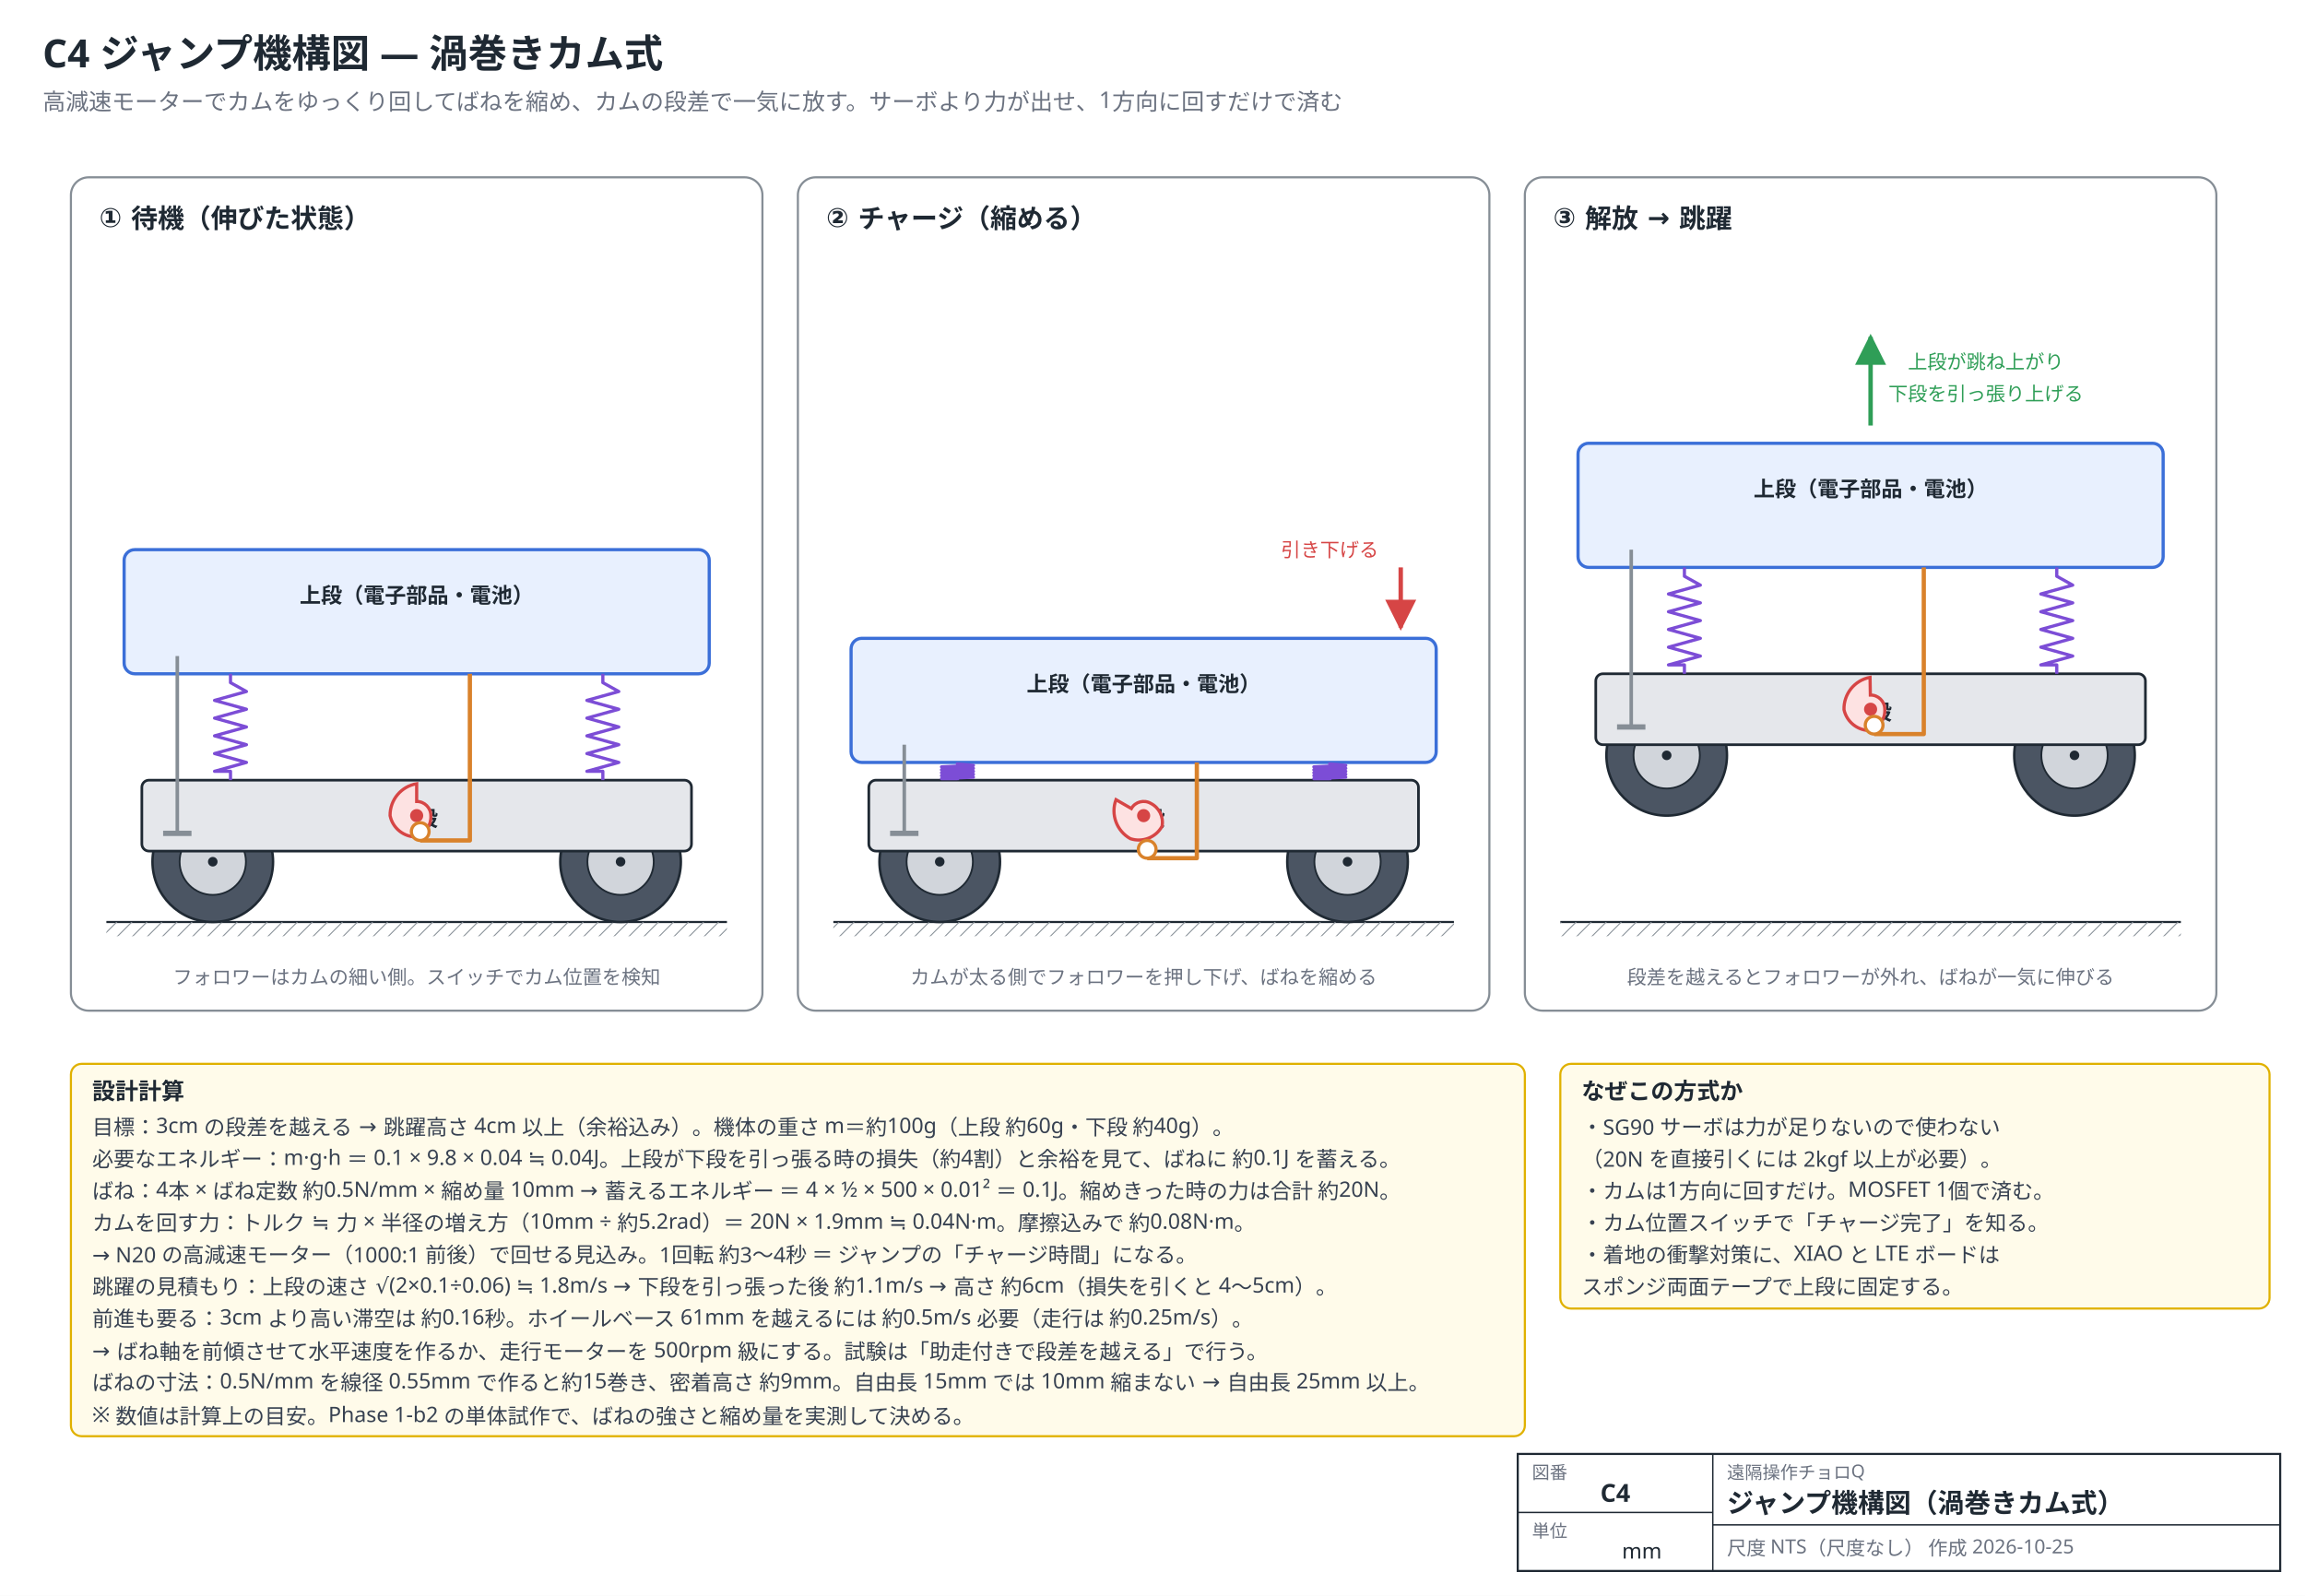
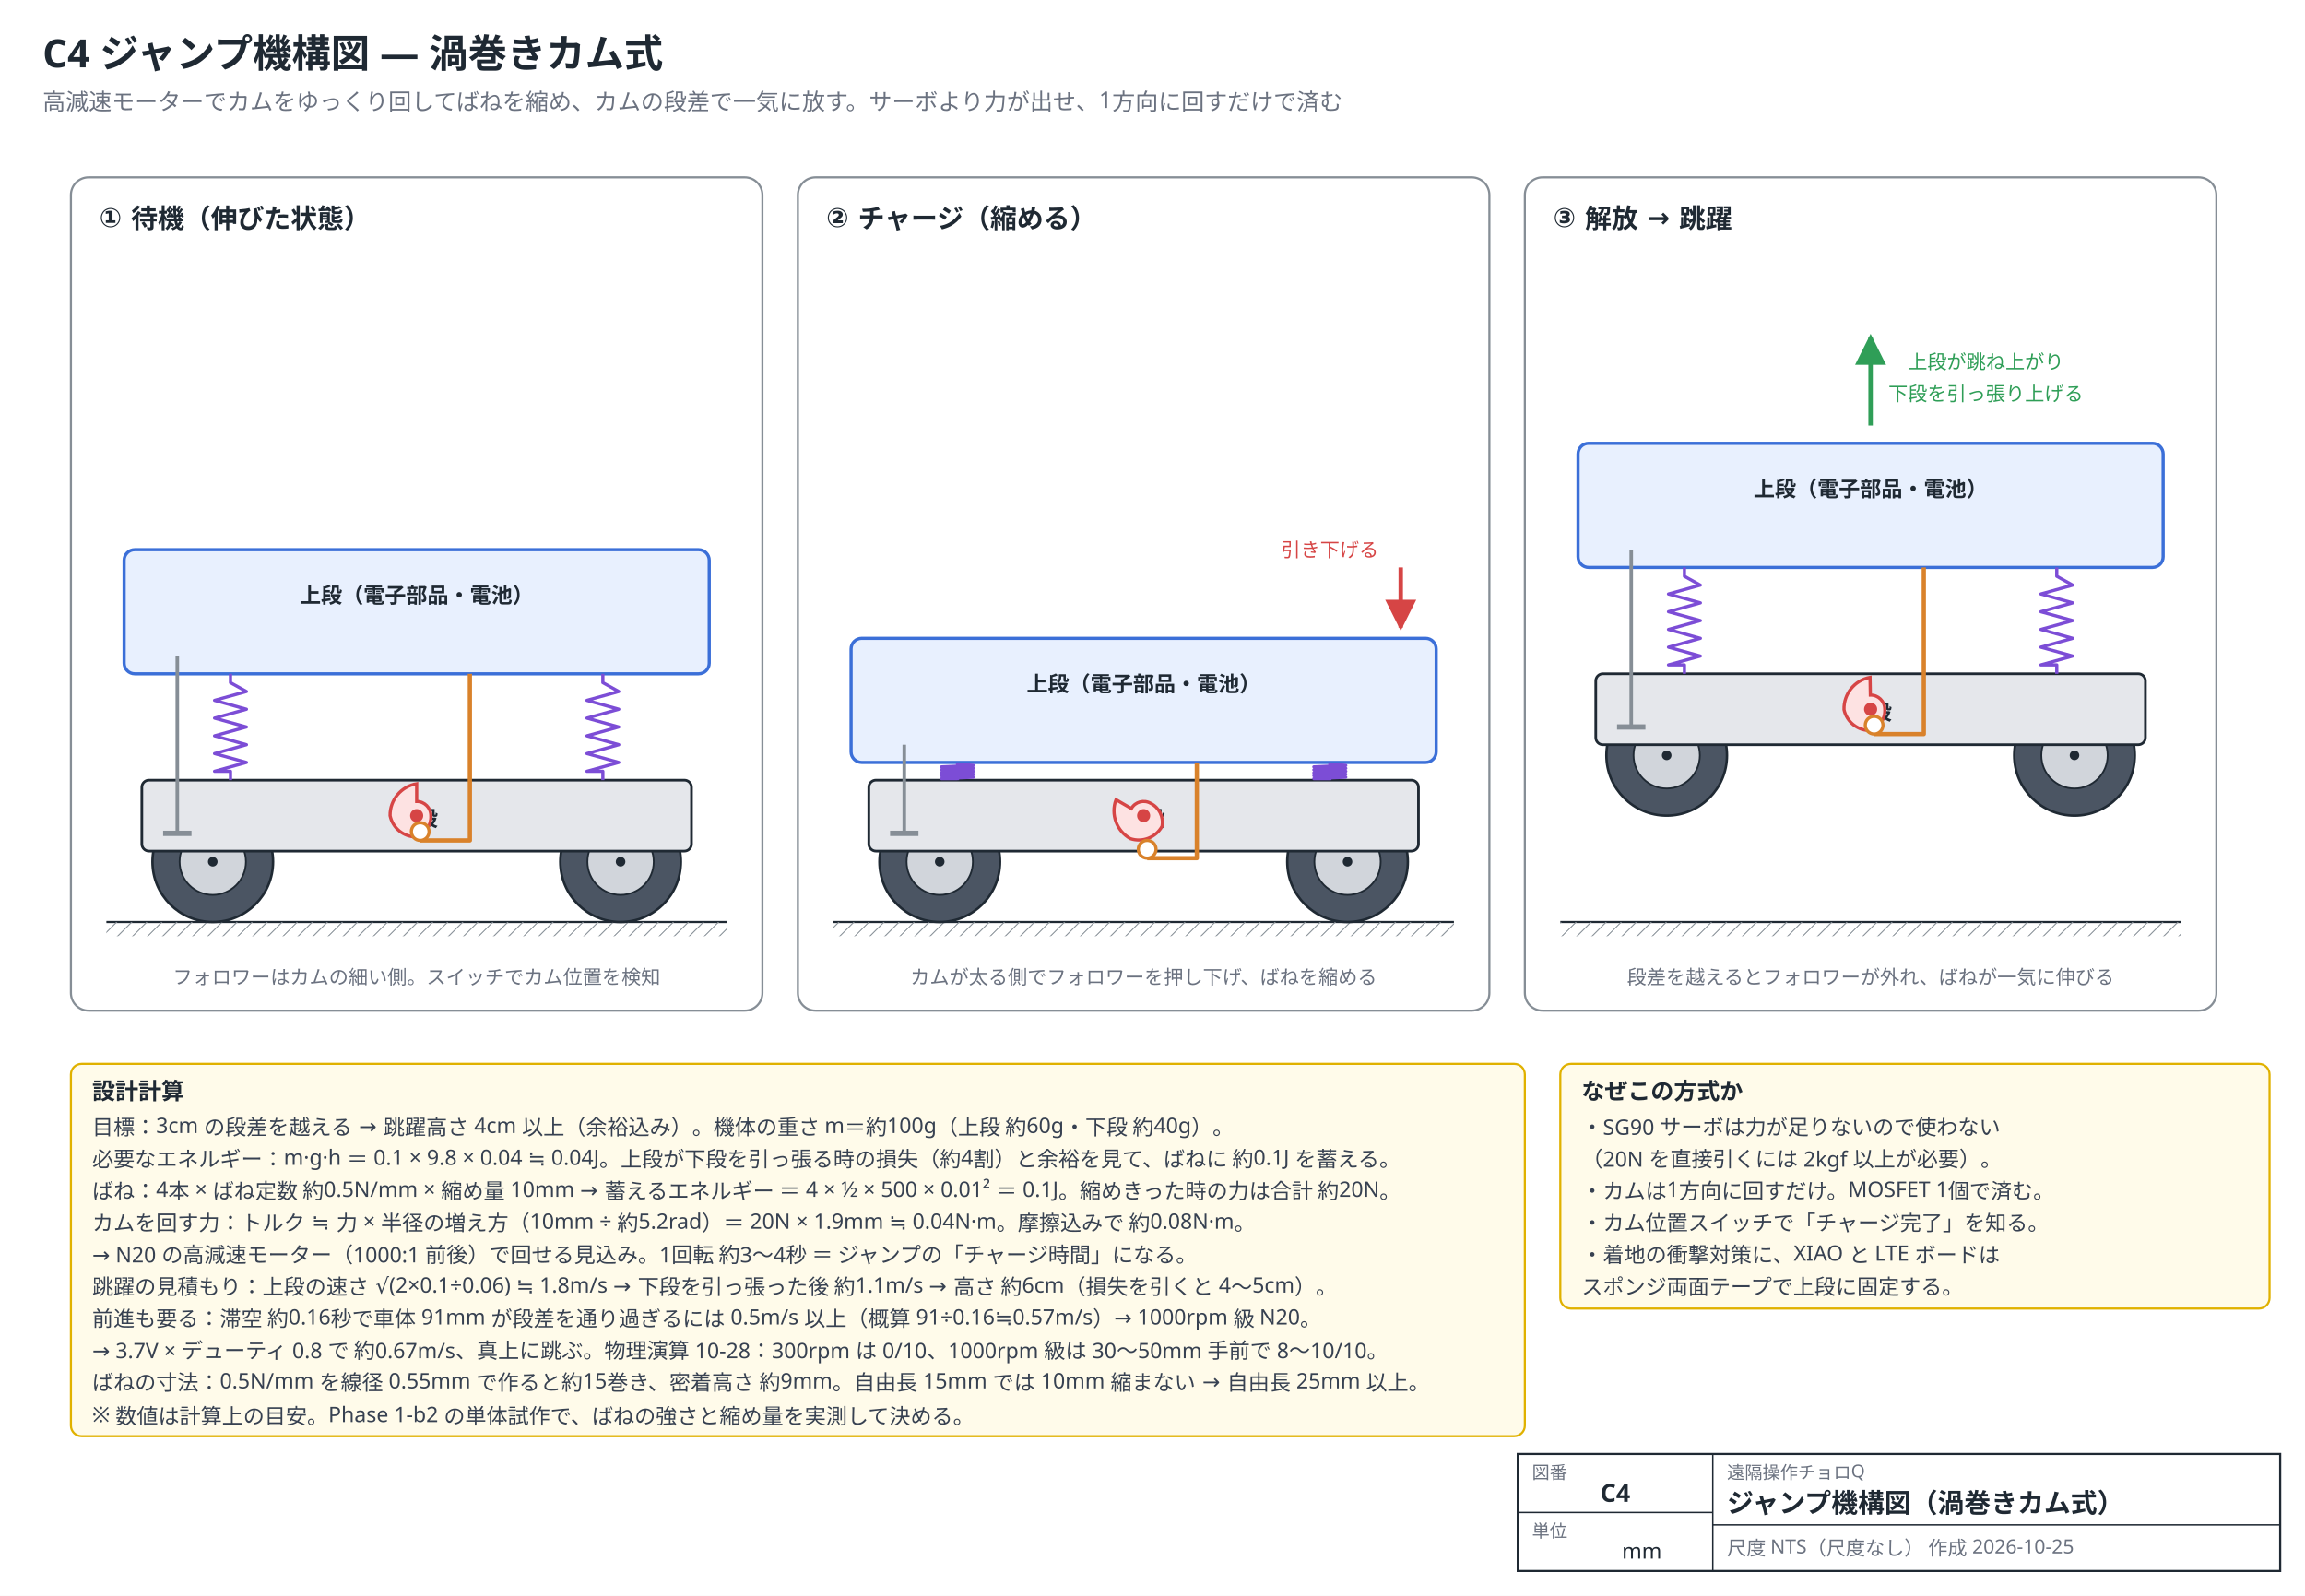
<svg xmlns="http://www.w3.org/2000/svg" width="1300" height="900" viewBox="0 0 1300 900" font-family="'Hiragino Sans','Hiragino Kaku Gothic ProN',sans-serif">
  <rect width="100%" height="100%" fill="#ffffff" />
  <defs>
    <marker id="arr" viewBox="0 0 10 10" refX="9" refY="5" markerWidth="7" markerHeight="7" orient="auto-start-reverse">
      <path d="M0,0 L10,5 L0,10 z" fill="#1f2933" />
    </marker>
    <marker id="arrb" viewBox="0 0 10 10" refX="9" refY="5" markerWidth="7" markerHeight="7" orient="auto-start-reverse">
      <path d="M0,0 L10,5 L0,10 z" fill="#3b6fd8" />
    </marker>
    <marker id="arro" viewBox="0 0 10 10" refX="9" refY="5" markerWidth="7" markerHeight="7" orient="auto-start-reverse">
      <path d="M0,0 L10,5 L0,10 z" fill="#d9822b" />
    </marker>
    <marker id="arrg" viewBox="0 0 10 10" refX="9" refY="5" markerWidth="7" markerHeight="7" orient="auto-start-reverse">
      <path d="M0,0 L10,5 L0,10 z" fill="#2f9e57" />
    </marker>
    <marker id="arrr" viewBox="0 0 10 10" refX="9" refY="5" markerWidth="7" markerHeight="7" orient="auto-start-reverse">
      <path d="M0,0 L10,5 L0,10 z" fill="#d64545" />
    </marker>
    <marker id="dim" viewBox="0 0 10 10" refX="10" refY="5" markerWidth="6" markerHeight="6" orient="auto-start-reverse">
      <path d="M0,1 L10,5 L0,9 z" fill="#6b7280" />
    </marker>
    <pattern id="hatch" width="6" height="6" patternUnits="userSpaceOnUse" patternTransform="rotate(45)">
      <line x1="0" y1="0" x2="0" y2="6" stroke="#868e96" stroke-width="1" />
    </pattern>
  </defs>
  <text x="24" y="38" font-size="22" text-anchor="start" font-weight="bold" fill="#1f2933">C4  ジャンプ機構図 ― 渦巻きカム式</text>
  <text x="24" y="62" font-size="13" text-anchor="start" font-weight="normal" fill="#6b7280">高減速モーターでカムをゆっくり回してばねを縮め、カムの段差で一気に放す。サーボより力が出せ、1方向に回すだけで済む</text>
  <rect x="40" y="100" width="390" height="470" rx="10" fill="#ffffff" stroke="#868e96" stroke-width="1.2" fill-opacity="1" />
  <text x="56" y="128" font-size="15" text-anchor="start" font-weight="bold" fill="#1f2933">① 待機（伸びた状態）</text>
  <line x1="60" y1="520" x2="410" y2="520" stroke="#1f2933" stroke-width="1.2" />
  <rect x="60" y="520" width="350" height="8" fill="url(#hatch)" />
  <circle cx="120" cy="486" r="34" fill="#4b5563" stroke="#1f2933" stroke-width="1.4" />
  <circle cx="120" cy="486" r="18.7" fill="#d1d5db" stroke="#1f2933" stroke-width="1" />
  <circle cx="120" cy="486" r="2.2" fill="#1f2933" stroke="#1f2933" stroke-width="1" />
  <circle cx="350" cy="486" r="34" fill="#4b5563" stroke="#1f2933" stroke-width="1.4" />
  <circle cx="350" cy="486" r="18.7" fill="#d1d5db" stroke="#1f2933" stroke-width="1" />
  <circle cx="350" cy="486" r="2.2" fill="#1f2933" stroke="#1f2933" stroke-width="1" />
  <rect x="80" y="440" width="310" height="40" rx="4" fill="#e5e7eb" stroke="#1f2933" stroke-width="1.5" fill-opacity="1" />
  <text x="235" y="466" font-size="12" text-anchor="middle" font-weight="bold" fill="#1f2933">下段</text>
  <rect x="70" y="310.0" width="330" height="70" rx="6" fill="#e8f0fe" stroke="#3b6fd8" stroke-width="1.8" fill-opacity="1" />
  <text x="235" y="340.0" font-size="12" text-anchor="middle" font-weight="bold" fill="#1f2933">上段（電子部品・電池）</text>
  <polyline points="130,380.0 130,385.0 139,390.0 121,395.0 139,400.0 121,405.0 139,410.0 121,415.0 139,420.0 121,425.0 139,430.0 121,435.0 130,435.0 130,440" fill="none" stroke="#7c4dd6" stroke-width="1.8" stroke-linejoin="round" />
  <polyline points="340,380.0 340,385.0 349,390.0 331,395.0 349,400.0 331,405.0 349,410.0 331,415.0 349,420.0 331,425.0 349,430.0 331,435.0 340,435.0 340,440" fill="none" stroke="#7c4dd6" stroke-width="1.8" stroke-linejoin="round" />
  <line x1="100" y1="370.0" x2="100" y2="470" stroke="#868e96" stroke-width="2" />
  <line x1="92" y1="470" x2="108" y2="470" stroke="#868e96" stroke-width="3" />
  <g transform="rotate(0 235 460)">
    <path d="M235,452 A8,8 0 0 1 243,460 A12,12 0 0 1 235,472 A15,15 0 0 1 220,460 A18,18 0 0 1 235,442 Z" fill="#fde2e2" stroke="#d64545" stroke-width="1.8" />
  </g>
  <circle cx="235" cy="460" r="3" fill="#d64545" stroke="#d64545" stroke-width="1.4" />
  <polyline points="265,380.0 265,474 237,474" fill="none" stroke="#d9822b" stroke-width="2.4" stroke-linejoin="round" />
  <circle cx="237" cy="469" r="5" fill="#fff" stroke="#d9822b" stroke-width="1.8" />
  <text x="235" y="555" font-size="11" text-anchor="middle" font-weight="normal" fill="#6b7280">フォロワーはカムの細い側。スイッチでカム位置を検知</text>
  <rect x="450" y="100" width="390" height="470" rx="10" fill="#ffffff" stroke="#868e96" stroke-width="1.2" fill-opacity="1" />
  <text x="466" y="128" font-size="15" text-anchor="start" font-weight="bold" fill="#1f2933">② チャージ（縮める）</text>
  <line x1="470" y1="520" x2="820" y2="520" stroke="#1f2933" stroke-width="1.2" />
  <rect x="470" y="520" width="350" height="8" fill="url(#hatch)" />
  <circle cx="530" cy="486" r="34" fill="#4b5563" stroke="#1f2933" stroke-width="1.4" />
  <circle cx="530" cy="486" r="18.7" fill="#d1d5db" stroke="#1f2933" stroke-width="1" />
  <circle cx="530" cy="486" r="2.2" fill="#1f2933" stroke="#1f2933" stroke-width="1" />
  <circle cx="760" cy="486" r="34" fill="#4b5563" stroke="#1f2933" stroke-width="1.4" />
  <circle cx="760" cy="486" r="18.7" fill="#d1d5db" stroke="#1f2933" stroke-width="1" />
  <circle cx="760" cy="486" r="2.2" fill="#1f2933" stroke="#1f2933" stroke-width="1" />
  <rect x="490" y="440" width="310" height="40" rx="4" fill="#e5e7eb" stroke="#1f2933" stroke-width="1.5" fill-opacity="1" />
  <text x="645" y="466" font-size="12" text-anchor="middle" font-weight="bold" fill="#1f2933">下段</text>
  <rect x="480" y="360.0" width="330" height="70" rx="6" fill="#e8f0fe" stroke="#3b6fd8" stroke-width="1.8" fill-opacity="1" />
  <text x="645" y="390.0" font-size="12" text-anchor="middle" font-weight="bold" fill="#1f2933">上段（電子部品・電池）</text>
  <polyline points="540,430.0 540,430.833 549,431.667 531,432.5 549,433.333 531,434.167 549,435 531,435.833 549,436.667 531,437.5 549,438.333 531,439.167 540,439.167 540,440" fill="none" stroke="#7c4dd6" stroke-width="1.8" stroke-linejoin="round" />
  <polyline points="750,430.0 750,430.833 759,431.667 741,432.5 759,433.333 741,434.167 759,435 741,435.833 759,436.667 741,437.5 759,438.333 741,439.167 750,439.167 750,440" fill="none" stroke="#7c4dd6" stroke-width="1.8" stroke-linejoin="round" />
  <line x1="510" y1="420.0" x2="510" y2="470" stroke="#868e96" stroke-width="2" />
  <line x1="502" y1="470" x2="518" y2="470" stroke="#868e96" stroke-width="3" />
  <g transform="rotate(300 645 460)">
    <path d="M645,452 A8,8 0 0 1 653,460 A12,12 0 0 1 645,472 A15,15 0 0 1 630,460 A18,18 0 0 1 645,442 Z" fill="#fde2e2" stroke="#d64545" stroke-width="1.8" />
  </g>
  <circle cx="645" cy="460" r="3" fill="#d64545" stroke="#d64545" stroke-width="1.4" />
  <polyline points="675,430.0 675,484 647,484" fill="none" stroke="#d9822b" stroke-width="2.4" stroke-linejoin="round" />
  <circle cx="647" cy="479" r="5" fill="#fff" stroke="#d9822b" stroke-width="1.8" />
  <line x1="790" y1="320.0" x2="790" y2="354.0" stroke="#d64545" stroke-width="2.5" marker-end="url(#arrr)" />
  <rect x="718.5" y="303.0" width="63" height="15.4" rx="3" fill="#ffffff" fill-opacity="0.95" />
  <text x="750" y="314.0" font-size="11" text-anchor="middle" font-weight="normal" fill="#d64545">引き下げる</text>
  <text x="645" y="555" font-size="11" text-anchor="middle" font-weight="normal" fill="#6b7280">カムが太る側でフォロワーを押し下げ、ばねを縮める</text>
  <rect x="860" y="100" width="390" height="470" rx="10" fill="#ffffff" stroke="#868e96" stroke-width="1.2" fill-opacity="1" />
  <text x="876" y="128" font-size="15" text-anchor="start" font-weight="bold" fill="#1f2933">③ 解放 → 跳躍</text>
  <line x1="880" y1="520" x2="1230" y2="520" stroke="#1f2933" stroke-width="1.2" />
  <rect x="880" y="520" width="350" height="8" fill="url(#hatch)" />
  <circle cx="940" cy="426" r="34" fill="#4b5563" stroke="#1f2933" stroke-width="1.4" />
  <circle cx="940" cy="426" r="18.7" fill="#d1d5db" stroke="#1f2933" stroke-width="1" />
  <circle cx="940" cy="426" r="2.2" fill="#1f2933" stroke="#1f2933" stroke-width="1" />
  <circle cx="1170" cy="426" r="34" fill="#4b5563" stroke="#1f2933" stroke-width="1.4" />
  <circle cx="1170" cy="426" r="18.7" fill="#d1d5db" stroke="#1f2933" stroke-width="1" />
  <circle cx="1170" cy="426" r="2.2" fill="#1f2933" stroke="#1f2933" stroke-width="1" />
  <rect x="900" y="380" width="310" height="40" rx="4" fill="#e5e7eb" stroke="#1f2933" stroke-width="1.5" fill-opacity="1" />
  <text x="1055" y="406" font-size="12" text-anchor="middle" font-weight="bold" fill="#1f2933">下段</text>
  <rect x="890" y="250" width="330" height="70" rx="6" fill="#e8f0fe" stroke="#3b6fd8" stroke-width="1.8" fill-opacity="1" />
  <text x="1055" y="280" font-size="12" text-anchor="middle" font-weight="bold" fill="#1f2933">上段（電子部品・電池）</text>
  <polyline points="950,320 950,325.0 959,330.0 941,335.0 959,340.0 941,345.0 959,350.0 941,355.0 959,360.0 941,365.0 959,370.0 941,375.0 950,375.0 950,380" fill="none" stroke="#7c4dd6" stroke-width="1.8" stroke-linejoin="round" />
  <polyline points="1160,320 1160,325.0 1169,330.0 1151,335.0 1169,340.0 1151,345.0 1169,350.0 1151,355.0 1169,360.0 1151,365.0 1169,370.0 1151,375.0 1160,375.0 1160,380" fill="none" stroke="#7c4dd6" stroke-width="1.8" stroke-linejoin="round" />
  <line x1="920" y1="310" x2="920" y2="410" stroke="#868e96" stroke-width="2" />
  <line x1="912" y1="410" x2="928" y2="410" stroke="#868e96" stroke-width="3" />
  <g transform="rotate(359 1055 400)">
    <path d="M1055,392 A8,8 0 0 1 1063,400 A12,12 0 0 1 1055,412 A15,15 0 0 1 1040,400 A18,18 0 0 1 1055,382 Z" fill="#fde2e2" stroke="#d64545" stroke-width="1.8" />
  </g>
  <circle cx="1055" cy="400" r="3" fill="#d64545" stroke="#d64545" stroke-width="1.4" />
  <polyline points="1085,320 1085,414 1057,414" fill="none" stroke="#d9822b" stroke-width="2.4" stroke-linejoin="round" />
  <circle cx="1057" cy="409" r="5" fill="#fff" stroke="#d9822b" stroke-width="1.8" />
  <line x1="1055" y1="240" x2="1055" y2="190" stroke="#2f9e57" stroke-width="2.5" marker-end="url(#arrg)" />
  <rect x="1072.0" y="197" width="96" height="15.4" rx="3" fill="#ffffff" fill-opacity="0.95" />
  <text x="1120" y="208" font-size="11" text-anchor="middle" font-weight="normal" fill="#2f9e57">上段が跳ね上がり</text>
  <rect x="1061.0" y="215" width="118" height="15.4" rx="3" fill="#ffffff" fill-opacity="0.95" />
  <text x="1120" y="226" font-size="11" text-anchor="middle" font-weight="normal" fill="#2f9e57">下段を引っ張り上げる</text>
  <text x="1055" y="555" font-size="11" text-anchor="middle" font-weight="normal" fill="#6b7280">段差を越えるとフォロワーが外れ、ばねが一気に伸びる</text>
  <rect x="40" y="600" width="820" height="210.0" rx="6" fill="#fffbea" stroke="#e0b100" stroke-width="1.2" fill-opacity="1" />
  <text x="52" y="620" font-size="13" text-anchor="start" font-weight="bold" fill="#1f2933">設計計算</text>
  <text x="52" y="640.0" font-size="12" text-anchor="start" font-weight="normal" fill="#374151">目標：3cm の段差を越える → 跳躍高さ 4cm 以上（余裕込み）。機体の重さ m＝約100g（上段 約60g・下段 約40g）。</text>
  <text x="52" y="658.0" font-size="12" text-anchor="start" font-weight="normal" fill="#374151">必要なエネルギー：m·g·h ＝ 0.1 × 9.8 × 0.04 ≒ 0.04J。上段が下段を引っ張る時の損失（約4割）と余裕を見て、ばねに 約0.1J を蓄える。</text>
  <text x="52" y="676.0" font-size="12" text-anchor="start" font-weight="normal" fill="#374151">ばね：4本 × ばね定数 約0.5N/mm × 縮め量 10mm → 蓄えるエネルギー ＝ 4 × ½ × 500 × 0.01² ＝ 0.1J。縮めきった時の力は合計 約20N。</text>
  <text x="52" y="694.0" font-size="12" text-anchor="start" font-weight="normal" fill="#374151">カムを回す力：トルク ≒ 力 × 半径の増え方（10mm ÷ 約5.2rad）＝ 20N × 1.9mm ≒ 0.04N·m。摩擦込みで 約0.08N·m。</text>
  <text x="52" y="712.0" font-size="12" text-anchor="start" font-weight="normal" fill="#374151">　→ N20 の高減速モーター（1000:1 前後）で回せる見込み。1回転 約3〜4秒 ＝ ジャンプの「チャージ時間」になる。</text>
  <text x="52" y="730.0" font-size="12" text-anchor="start" font-weight="normal" fill="#374151">跳躍の見積もり：上段の速さ √(2×0.1÷0.06) ≒ 1.8m/s → 下段を引っ張った後 約1.1m/s → 高さ 約6cm（損失を引くと 4〜5cm）。</text>
-   <text x="52" y="748.0" font-size="12" text-anchor="start" font-weight="normal" fill="#374151">前進も要る：3cm より高い滞空は 約0.16秒。ホイールベース 61mm を越えるには 約0.5m/s 必要（走行は 約0.25m/s）。</text>
-   <text x="52" y="766.0" font-size="12" text-anchor="start" font-weight="normal" fill="#374151">　→ ばね軸を前傾させて水平速度を作るか、走行モーターを 500rpm 級にする。試験は「助走付きで段差を越える」で行う。</text>
+   <text x="52" y="748.0" font-size="12" text-anchor="start" font-weight="normal" fill="#374151">前進も要る：滞空 約0.16秒で車体 91mm が段差を通り過ぎるには 0.5m/s 以上（概算 91÷0.16≒0.57m/s）→ 1000rpm 級 N20。</text>
+   <text x="52" y="766.0" font-size="12" text-anchor="start" font-weight="normal" fill="#374151">　→ 3.7V × デューティ 0.8 で 約0.67m/s、真上に跳ぶ。物理演算 10-28：300rpm は 0/10、1000rpm 級は 30〜50mm 手前で 8〜10/10。</text>
  <text x="52" y="784.0" font-size="12" text-anchor="start" font-weight="normal" fill="#374151">ばねの寸法：0.5N/mm を線径 0.55mm で作ると約15巻き、密着高さ 約9mm。自由長 15mm では 10mm 縮まない → 自由長 25mm 以上。</text>
  <text x="52" y="802.0" font-size="12" text-anchor="start" font-weight="normal" fill="#374151">※ 数値は計算上の目安。Phase 1-b2 の単体試作で、ばねの強さと縮め量を実測して決める。</text>
  <rect x="880" y="600" width="400" height="138.0" rx="6" fill="#fffbea" stroke="#e0b100" stroke-width="1.2" fill-opacity="1" />
  <text x="892" y="620" font-size="13" text-anchor="start" font-weight="bold" fill="#1f2933">なぜこの方式か</text>
  <text x="892" y="640.0" font-size="12" text-anchor="start" font-weight="normal" fill="#374151">・SG90 サーボは力が足りないので使わない</text>
  <text x="892" y="658.0" font-size="12" text-anchor="start" font-weight="normal" fill="#374151">  （20N を直接引くには 2kgf 以上が必要）。</text>
  <text x="892" y="676.0" font-size="12" text-anchor="start" font-weight="normal" fill="#374151">・カムは1方向に回すだけ。MOSFET 1個で済む。</text>
  <text x="892" y="694.0" font-size="12" text-anchor="start" font-weight="normal" fill="#374151">・カム位置スイッチで「チャージ完了」を知る。</text>
  <text x="892" y="712.0" font-size="12" text-anchor="start" font-weight="normal" fill="#374151">・着地の衝撃対策に、XIAO と LTE ボードは</text>
  <text x="892" y="730.0" font-size="12" text-anchor="start" font-weight="normal" fill="#374151">  スポンジ両面テープで上段に固定する。</text>
  <rect x="856" y="820" width="430" height="66" rx="0" fill="#fff" stroke="#1f2933" stroke-width="1.2" fill-opacity="1" />
  <line x1="966" y1="820" x2="966" y2="886" stroke="#1f2933" stroke-width="0.8" />
  <line x1="856" y1="853" x2="966" y2="853" stroke="#1f2933" stroke-width="0.8" />
  <line x1="966" y1="860" x2="1286" y2="860" stroke="#1f2933" stroke-width="0.8" />
  <text x="864" y="834" font-size="10" text-anchor="start" font-weight="normal" fill="#6b7280">図番</text>
  <text x="911" y="847" font-size="14" text-anchor="middle" font-weight="bold" fill="#1f2933">C4</text>
  <text x="864" y="867" font-size="10" text-anchor="start" font-weight="normal" fill="#6b7280">単位</text>
  <text x="926" y="879" font-size="12" text-anchor="middle" font-weight="normal" fill="#1f2933">mm</text>
  <text x="974" y="834" font-size="10" text-anchor="start" font-weight="normal" fill="#6b7280">遠隔操作チョロQ</text>
  <text x="974" y="853" font-size="15" text-anchor="start" font-weight="bold" fill="#1f2933">ジャンプ機構図（渦巻きカム式）</text>
  <text x="974" y="877" font-size="11" text-anchor="start" font-weight="normal" fill="#6b7280">尺度 NTS（尺度なし）   作成 2026-10-25</text>
</svg>
